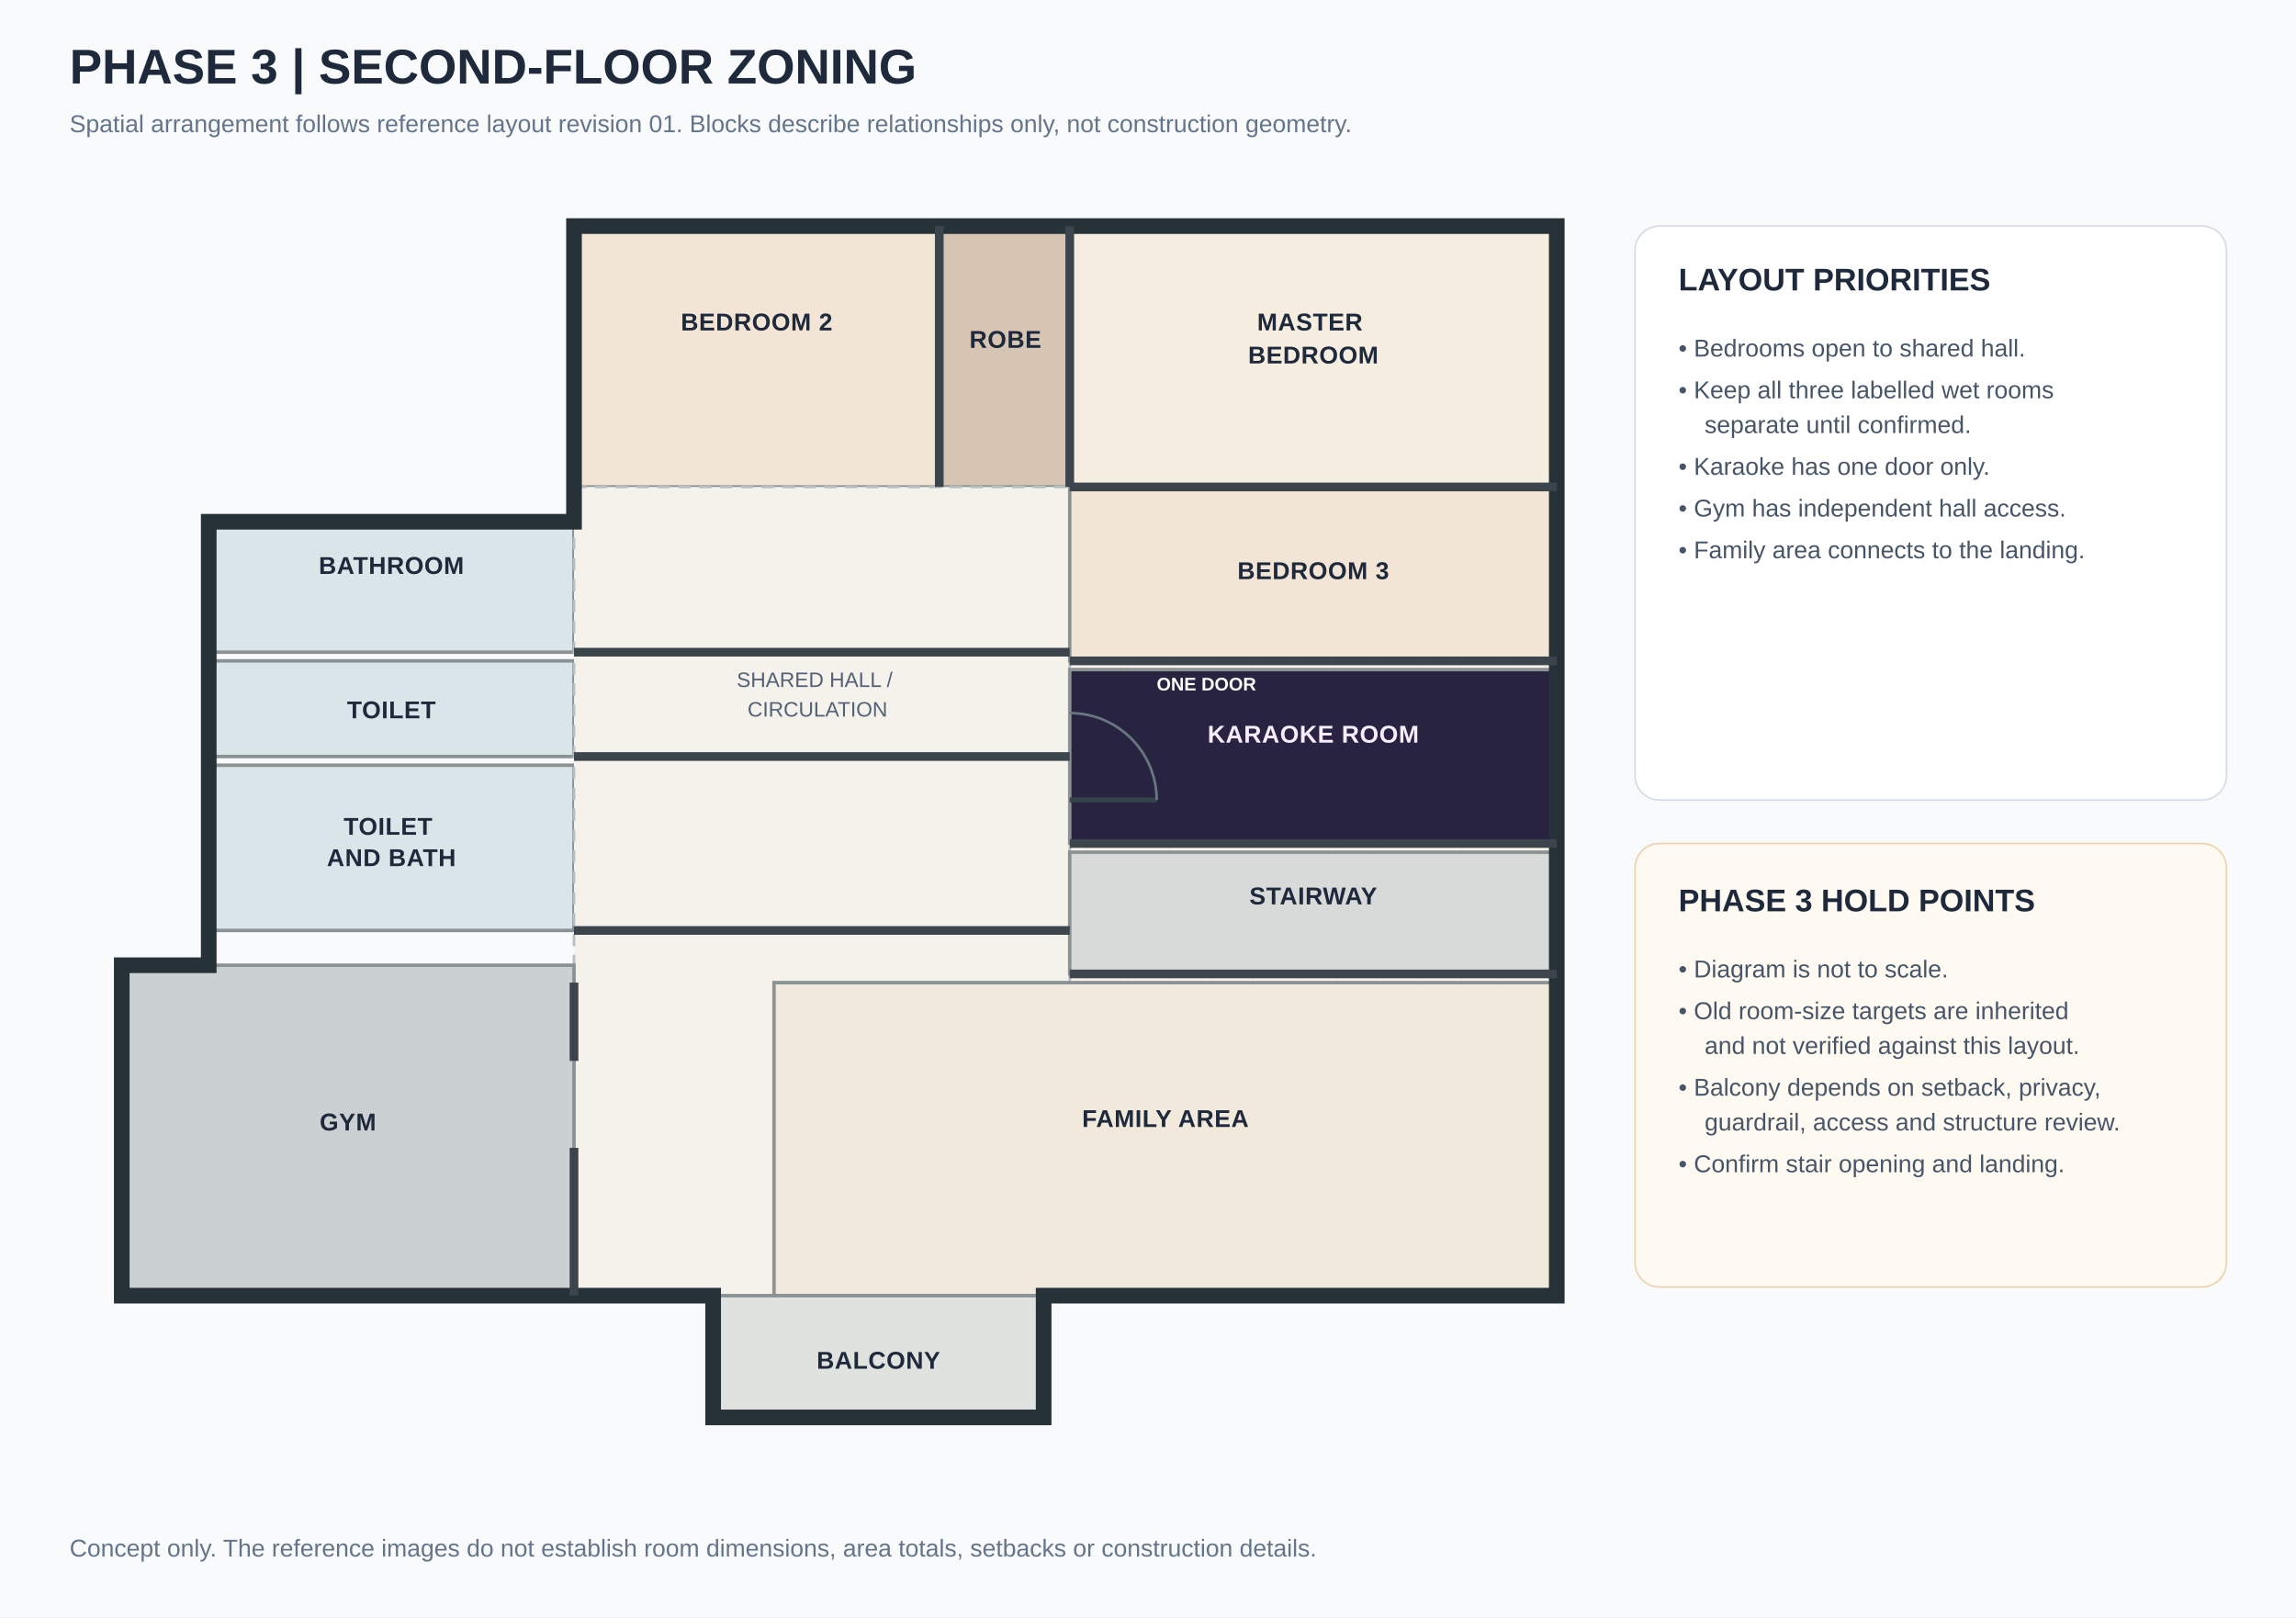
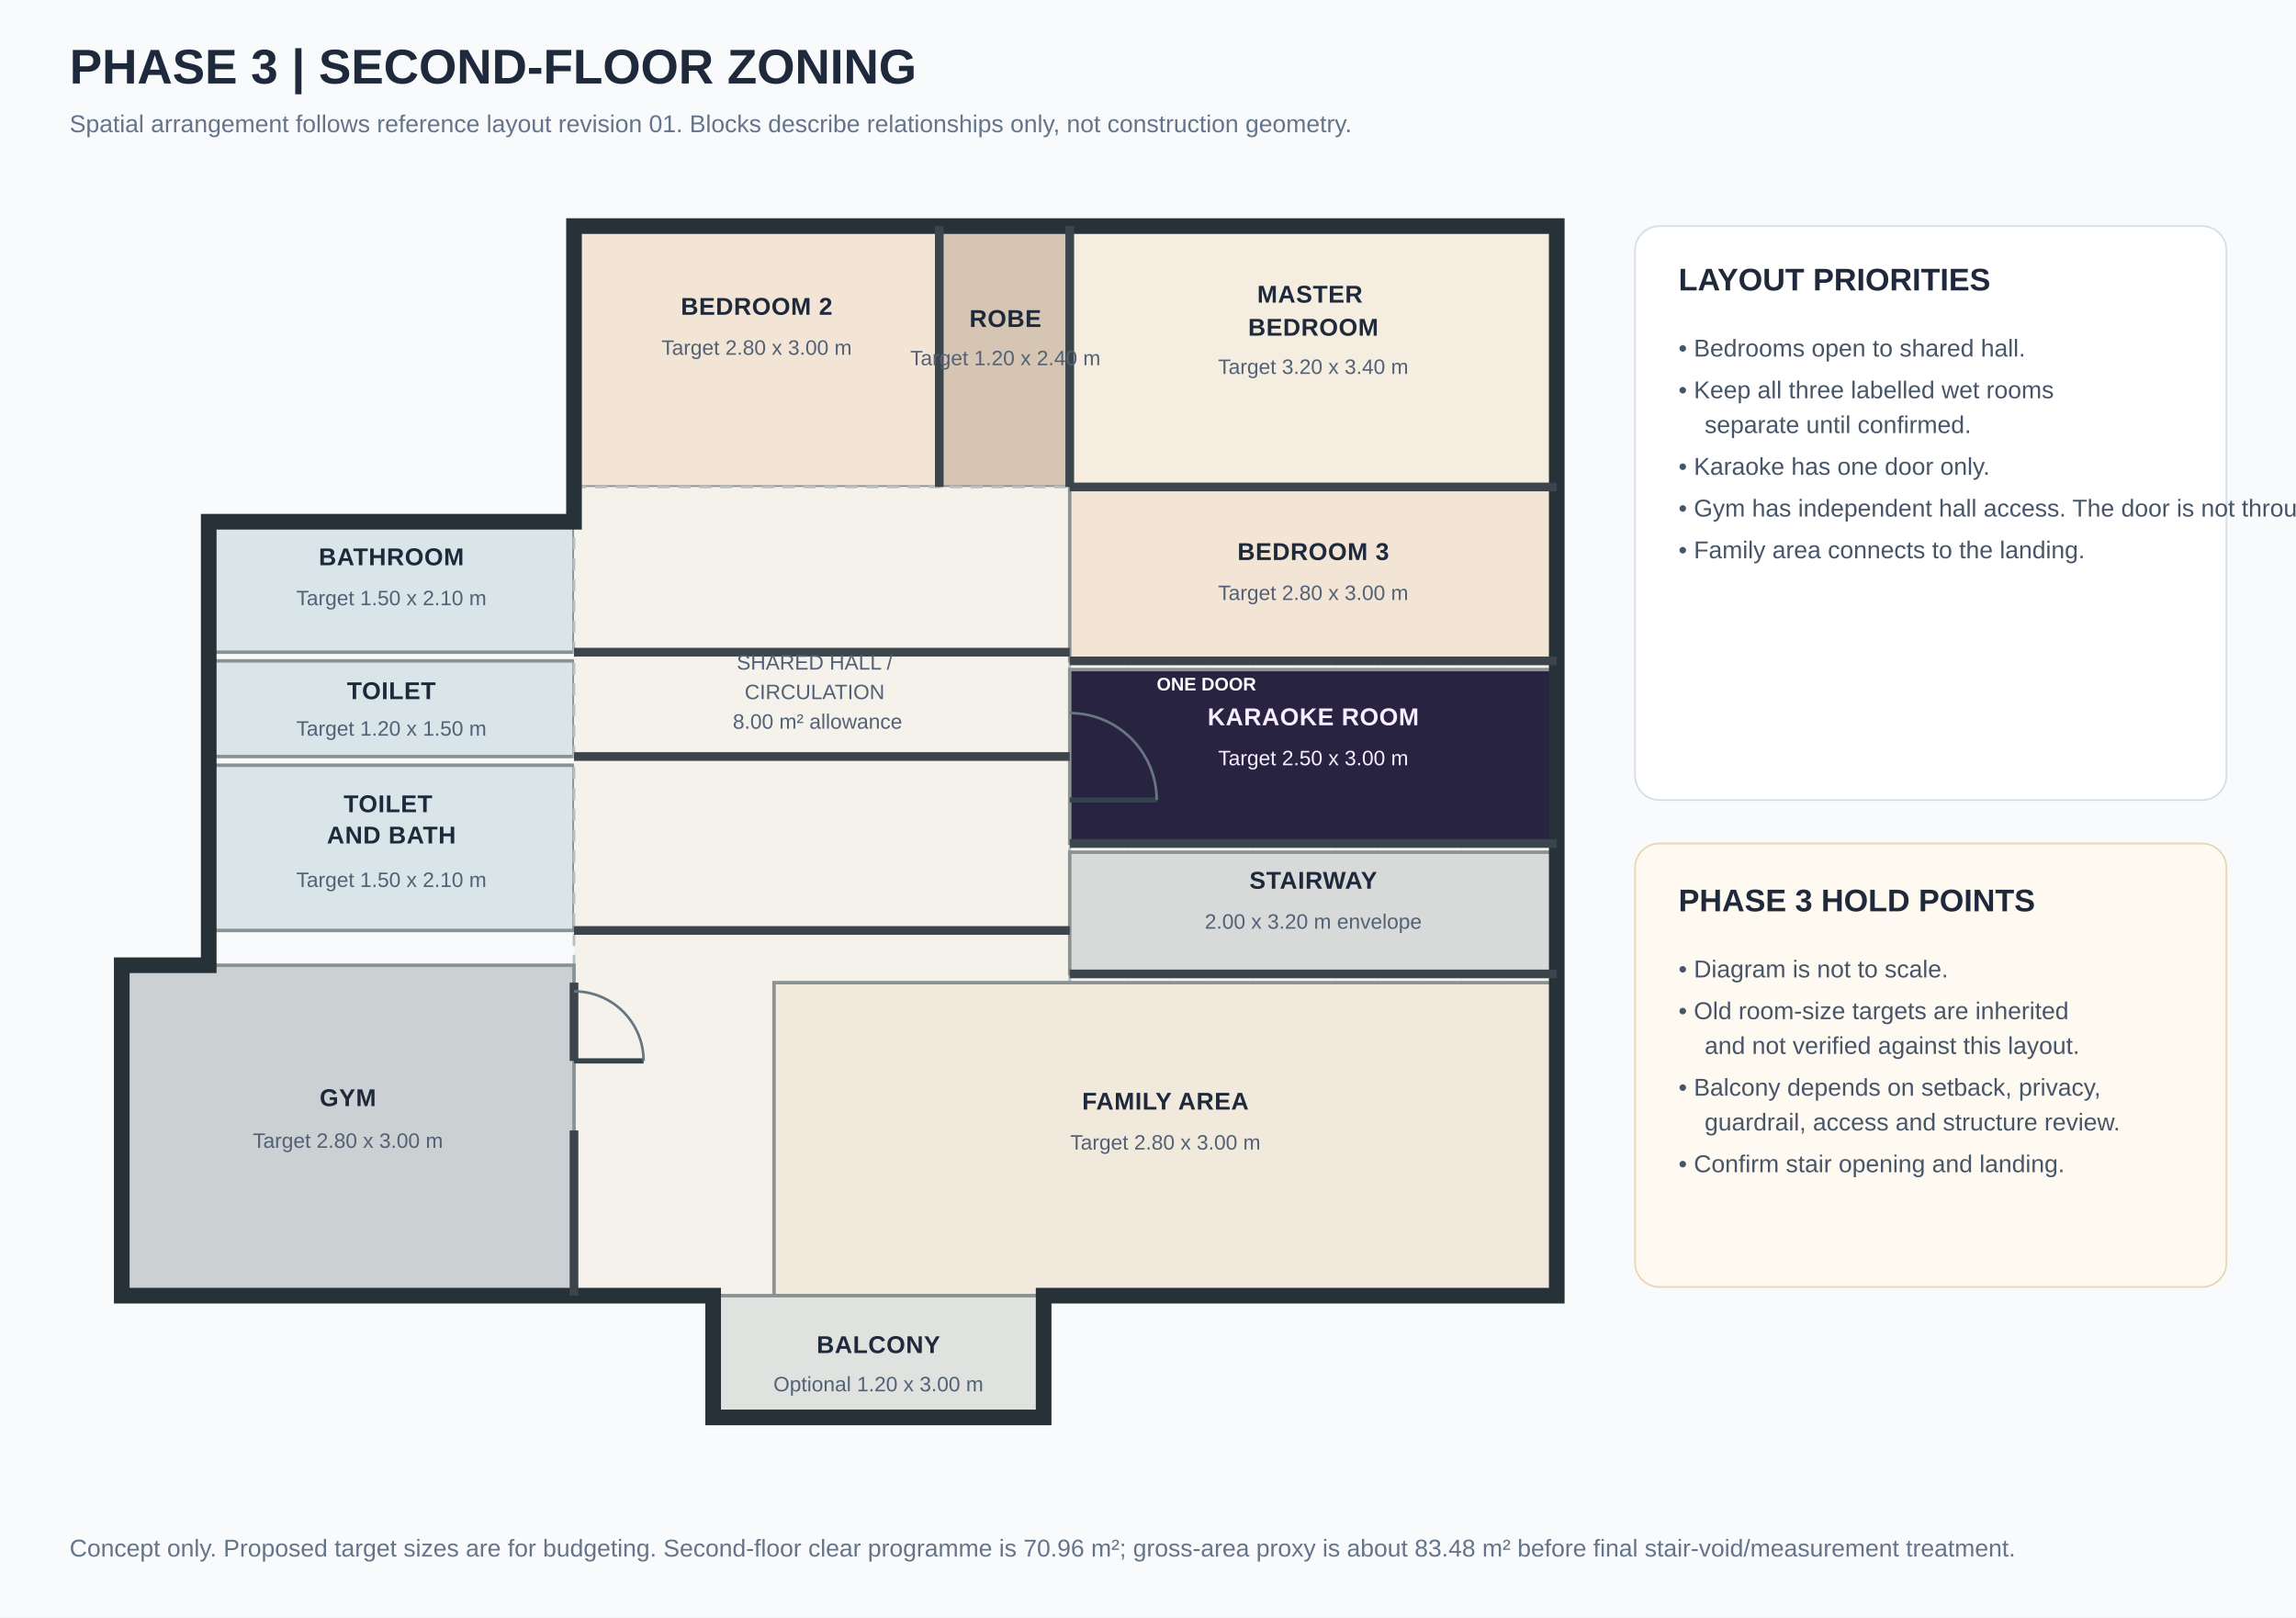
<svg xmlns="http://www.w3.org/2000/svg" width="1320" height="930" viewBox="0 0 1320 930" role="img" aria-labelledby="title description">
  <defs>
    <pattern id="floorgrid" width="24" height="24" patternUnits="userSpaceOnUse">
      <path d="M24 0H0V24" fill="none" stroke="#e7e4dc" stroke-width=".8" />
    </pattern>
  </defs>
  <style>text{font-family:Arial,Helvetica,sans-serif;fill:#1e293b}.title{font-size:28px;font-weight:800}.sub{font-size:14px;fill:#64748b}.room{font-size:14px;font-weight:750;text-anchor:middle;letter-spacing:.3px}.labelSmall{font-size:12px;fill:#526176;text-anchor:middle}.noteTitle{font-size:18px;font-weight:800}.note{font-size:14px;fill:#475569}.wall{fill:none;stroke:#273138;stroke-width:9;stroke-linejoin:miter}.inner{fill:none;stroke:#3b454b;stroke-width:5}.door{fill:none;stroke:#34434b;stroke-width:3}.doorArc{fill:none;stroke:#687680;stroke-width:1.5}</style>
  <rect width="1320" height="930" fill="#f8fafc" />
  <text x="40" y="48" class="title">PHASE 3  |  SECOND-FLOOR ZONING</text>
  <text x="40" y="76" class="sub">Spatial arrangement follows reference layout revision 01. Blocks describe relationships only, not construction geometry.</text>
  <g id="reference-zones-second">
    <rect x="330" y="130" width="565" height="615" fill="#f8f4eb" />
    <rect x="330" y="130" width="565" height="615" fill="url(#floorgrid)" opacity=".75" />
    <rect x="330" y="130" width="210" height="150" fill="#f2e5d5" stroke="#8b9294" stroke-width="2" />
    <rect x="540" y="130" width="75" height="150" fill="#d6c5b3" stroke="#8b9294" stroke-width="2" />
    <rect x="615" y="130" width="280" height="150" fill="#f5eddf" stroke="#8b9294" stroke-width="2" />
    <rect x="120" y="300" width="210" height="75" fill="#d9e5e8" stroke="#8b9294" stroke-width="2" />
    <rect x="120" y="380" width="210" height="55" fill="#d9e5e8" stroke="#8b9294" stroke-width="2" />
    <rect x="120" y="440" width="210" height="95" fill="#d9e5e8" stroke="#8b9294" stroke-width="2" />
    <rect x="330" y="280" width="285" height="465" fill="#f5f2eb" stroke="#b7bfc2" stroke-width="1.5" stroke-dasharray="7 5" />
    <rect x="615" y="280" width="280" height="100" fill="#f2e5d5" stroke="#8b9294" stroke-width="2" />
    <rect x="615" y="385" width="280" height="100" fill="#292342" stroke="#8b9294" stroke-width="2" />
    <rect x="615" y="490" width="280" height="70" fill="#d7dad9" stroke="#8b9294" stroke-width="2" />
    <rect x="445" y="565" width="450" height="180" fill="#f2e9dd" stroke="#8b9294" stroke-width="2" />
    <rect x="70" y="555" width="260" height="190" fill="#cbd0d2" stroke="#8b9294" stroke-width="2" />
    <rect x="410" y="745" width="190" height="70" fill="#e0e2df" stroke="#8b9294" stroke-width="2" />
    <path class="wall" d="M330 130H895V745H600V815H410V745H330V745H70V555H120V300H330Z" />
-     <path class="inner" d="M540 130V280 M615 130V280 M330 300H330 M330 375H615 M330 435H615 M330 535H615 M615 280H895 M615 380H895 M615 485H895 M615 560H895 M330 565V610 M330 660V745" />
-     <text x="435" y="190" class="room">BEDROOM 2</text>
-     <text x="578" y="200" class="room">ROBE</text>
-     <text x="755" y="190" class="room">
+     <path class="inner" d="M540 130V280 M615 130V280 M330 300H330 M330 375H615 M330 435H615 M330 535H615 M615 280H895 M615 380H895 M615 485H895 M615 560H895 M330 565V610 M330 650V745" />
+     <text x="435" y="181" class="room">BEDROOM 2</text>
+     <text x="435" y="204" class="labelSmall">Target 2.80 x 3.00 m</text>
+     <text x="578" y="188" class="room">ROBE</text>
+     <text x="578" y="210" class="labelSmall">Target 1.20 x 2.40 m</text>
+     <text x="755" y="174" class="room">
      <tspan x="755">MASTER</tspan>
      <tspan x="755" dy="19">BEDROOM</tspan>
    </text>
-     <text x="225" y="330" class="room">BATHROOM</text>
-     <text x="225" y="413" class="room">TOILET</text>
-     <text x="225" y="480" class="room">
+     <text x="755" y="215" class="labelSmall">Target 3.20 x 3.40 m</text>
+     <text x="225" y="325" class="room">BATHROOM</text>
+     <text x="225" y="348" class="labelSmall">Target 1.50 x 2.10 m</text>
+     <text x="225" y="402" class="room">TOILET</text>
+     <text x="225" y="423" class="labelSmall">Target 1.20 x 1.50 m</text>
+     <text x="225" y="467" class="room">
      <tspan x="225">TOILET</tspan>
      <tspan x="225" dy="18">AND BATH</tspan>
    </text>
-     <text x="755" y="333" class="room">BEDROOM 3</text>
-     <text x="755" y="427" class="room" style="fill:#f7edff">KARAOKE ROOM</text>
-     <text x="755" y="520" class="room">STAIRWAY</text>
-     <text x="670" y="648" class="room">FAMILY AREA</text>
-     <text x="200" y="650" class="room">GYM</text>
-     <text x="505" y="787" class="room">BALCONY</text>
-     <text x="470" y="395" class="labelSmall">
+     <text x="225" y="510" class="labelSmall">Target 1.50 x 2.10 m</text>
+     <text x="755" y="322" class="room">BEDROOM 3</text>
+     <text x="755" y="345" class="labelSmall">Target 2.80 x 3.00 m</text>
+     <text x="755" y="417" class="room" style="fill:#f7edff">KARAOKE ROOM</text>
+     <text x="755" y="440" class="labelSmall" style="fill:#f7edff">Target 2.50 x 3.00 m</text>
+     <text x="755" y="511" class="room">STAIRWAY</text>
+     <text x="755" y="534" class="labelSmall">2.00 x 3.20 m envelope</text>
+     <text x="670" y="638" class="room">FAMILY AREA</text>
+     <text x="670" y="661" class="labelSmall">Target 2.80 x 3.00 m</text>
+     <text x="200" y="636" class="room">GYM</text>
+     <text x="200" y="660" class="labelSmall">Target 2.80 x 3.00 m</text>
+     <text x="505" y="778" class="room">BALCONY</text>
+     <text x="505" y="800" class="labelSmall">Optional 1.20 x 3.00 m</text>
+     <text x="470" y="385" class="labelSmall">
      <tspan x="470">SHARED HALL /</tspan>
      <tspan x="470" dy="17">CIRCULATION</tspan>
+       <tspan x="470" dy="17">8.00 m² allowance</tspan>
    </text>
    <g id="karaoke-door-01" data-room-door="karaoke-room" aria-label="Only karaoke room door from shared circulation">
      <path d="M615 460H665" class="door" />
      <path d="M665 460A50 50 0 0 0 615 410" class="doorArc" />
+     </g>
+     <g id="gym-door-01" data-room-door="gym" aria-label="Gym door from shared circulation, not through a bedroom">
+       <path d="M330 610H370" class="door" />
+       <path d="M370 610A40 40 0 0 0 330 570" class="doorArc" />
    </g>
    <text x="665" y="397" font-size="10.5" font-weight="800" style="fill:#fff">ONE DOOR</text>
  </g>
  <g>
    <rect x="940" y="130" width="340" height="330" rx="14" fill="#fff" stroke="#d7dee8" />
    <text x="965" y="167" class="noteTitle">LAYOUT PRIORITIES</text>
    <text x="965" y="205" class="note">
      <tspan x="965">• Bedrooms open to shared hall.</tspan>
      <tspan x="965" dy="24">• Keep all three labelled wet rooms</tspan>
      <tspan x="980" dy="20">separate until confirmed.</tspan>
      <tspan x="965" dy="24">• Karaoke has one door only.</tspan>
-       <tspan x="965" dy="24">• Gym has independent hall access.</tspan>
+       <tspan x="965" dy="24">• Gym has independent hall access. The door is not through a bedroom.</tspan>
      <tspan x="965" dy="24">• Family area connects to the landing.</tspan>
    </text>
    <rect x="940" y="485" width="340" height="255" rx="14" fill="#fffaf1" stroke="#ead6b6" />
    <text x="965" y="524" class="noteTitle">PHASE 3 HOLD POINTS</text>
    <text x="965" y="562" class="note">
      <tspan x="965">• Diagram is not to scale.</tspan>
      <tspan x="965" dy="24">• Old room-size targets are inherited</tspan>
      <tspan x="980" dy="20">and not verified against this layout.</tspan>
      <tspan x="965" dy="24">• Balcony depends on setback, privacy,</tspan>
      <tspan x="980" dy="20">guardrail, access and structure review.</tspan>
      <tspan x="965" dy="24">• Confirm stair opening and landing.</tspan>
    </text>
  </g>
-   <text x="40" y="895" class="sub">Concept only. The reference images do not establish room dimensions, area totals, setbacks or construction details.</text>
+   <text x="40" y="895" class="sub">Concept only. Proposed target sizes are for budgeting. Second-floor clear programme is 70.96 m²; gross-area proxy is about 83.48 m² before final stair-void/measurement treatment.</text>
</svg>
